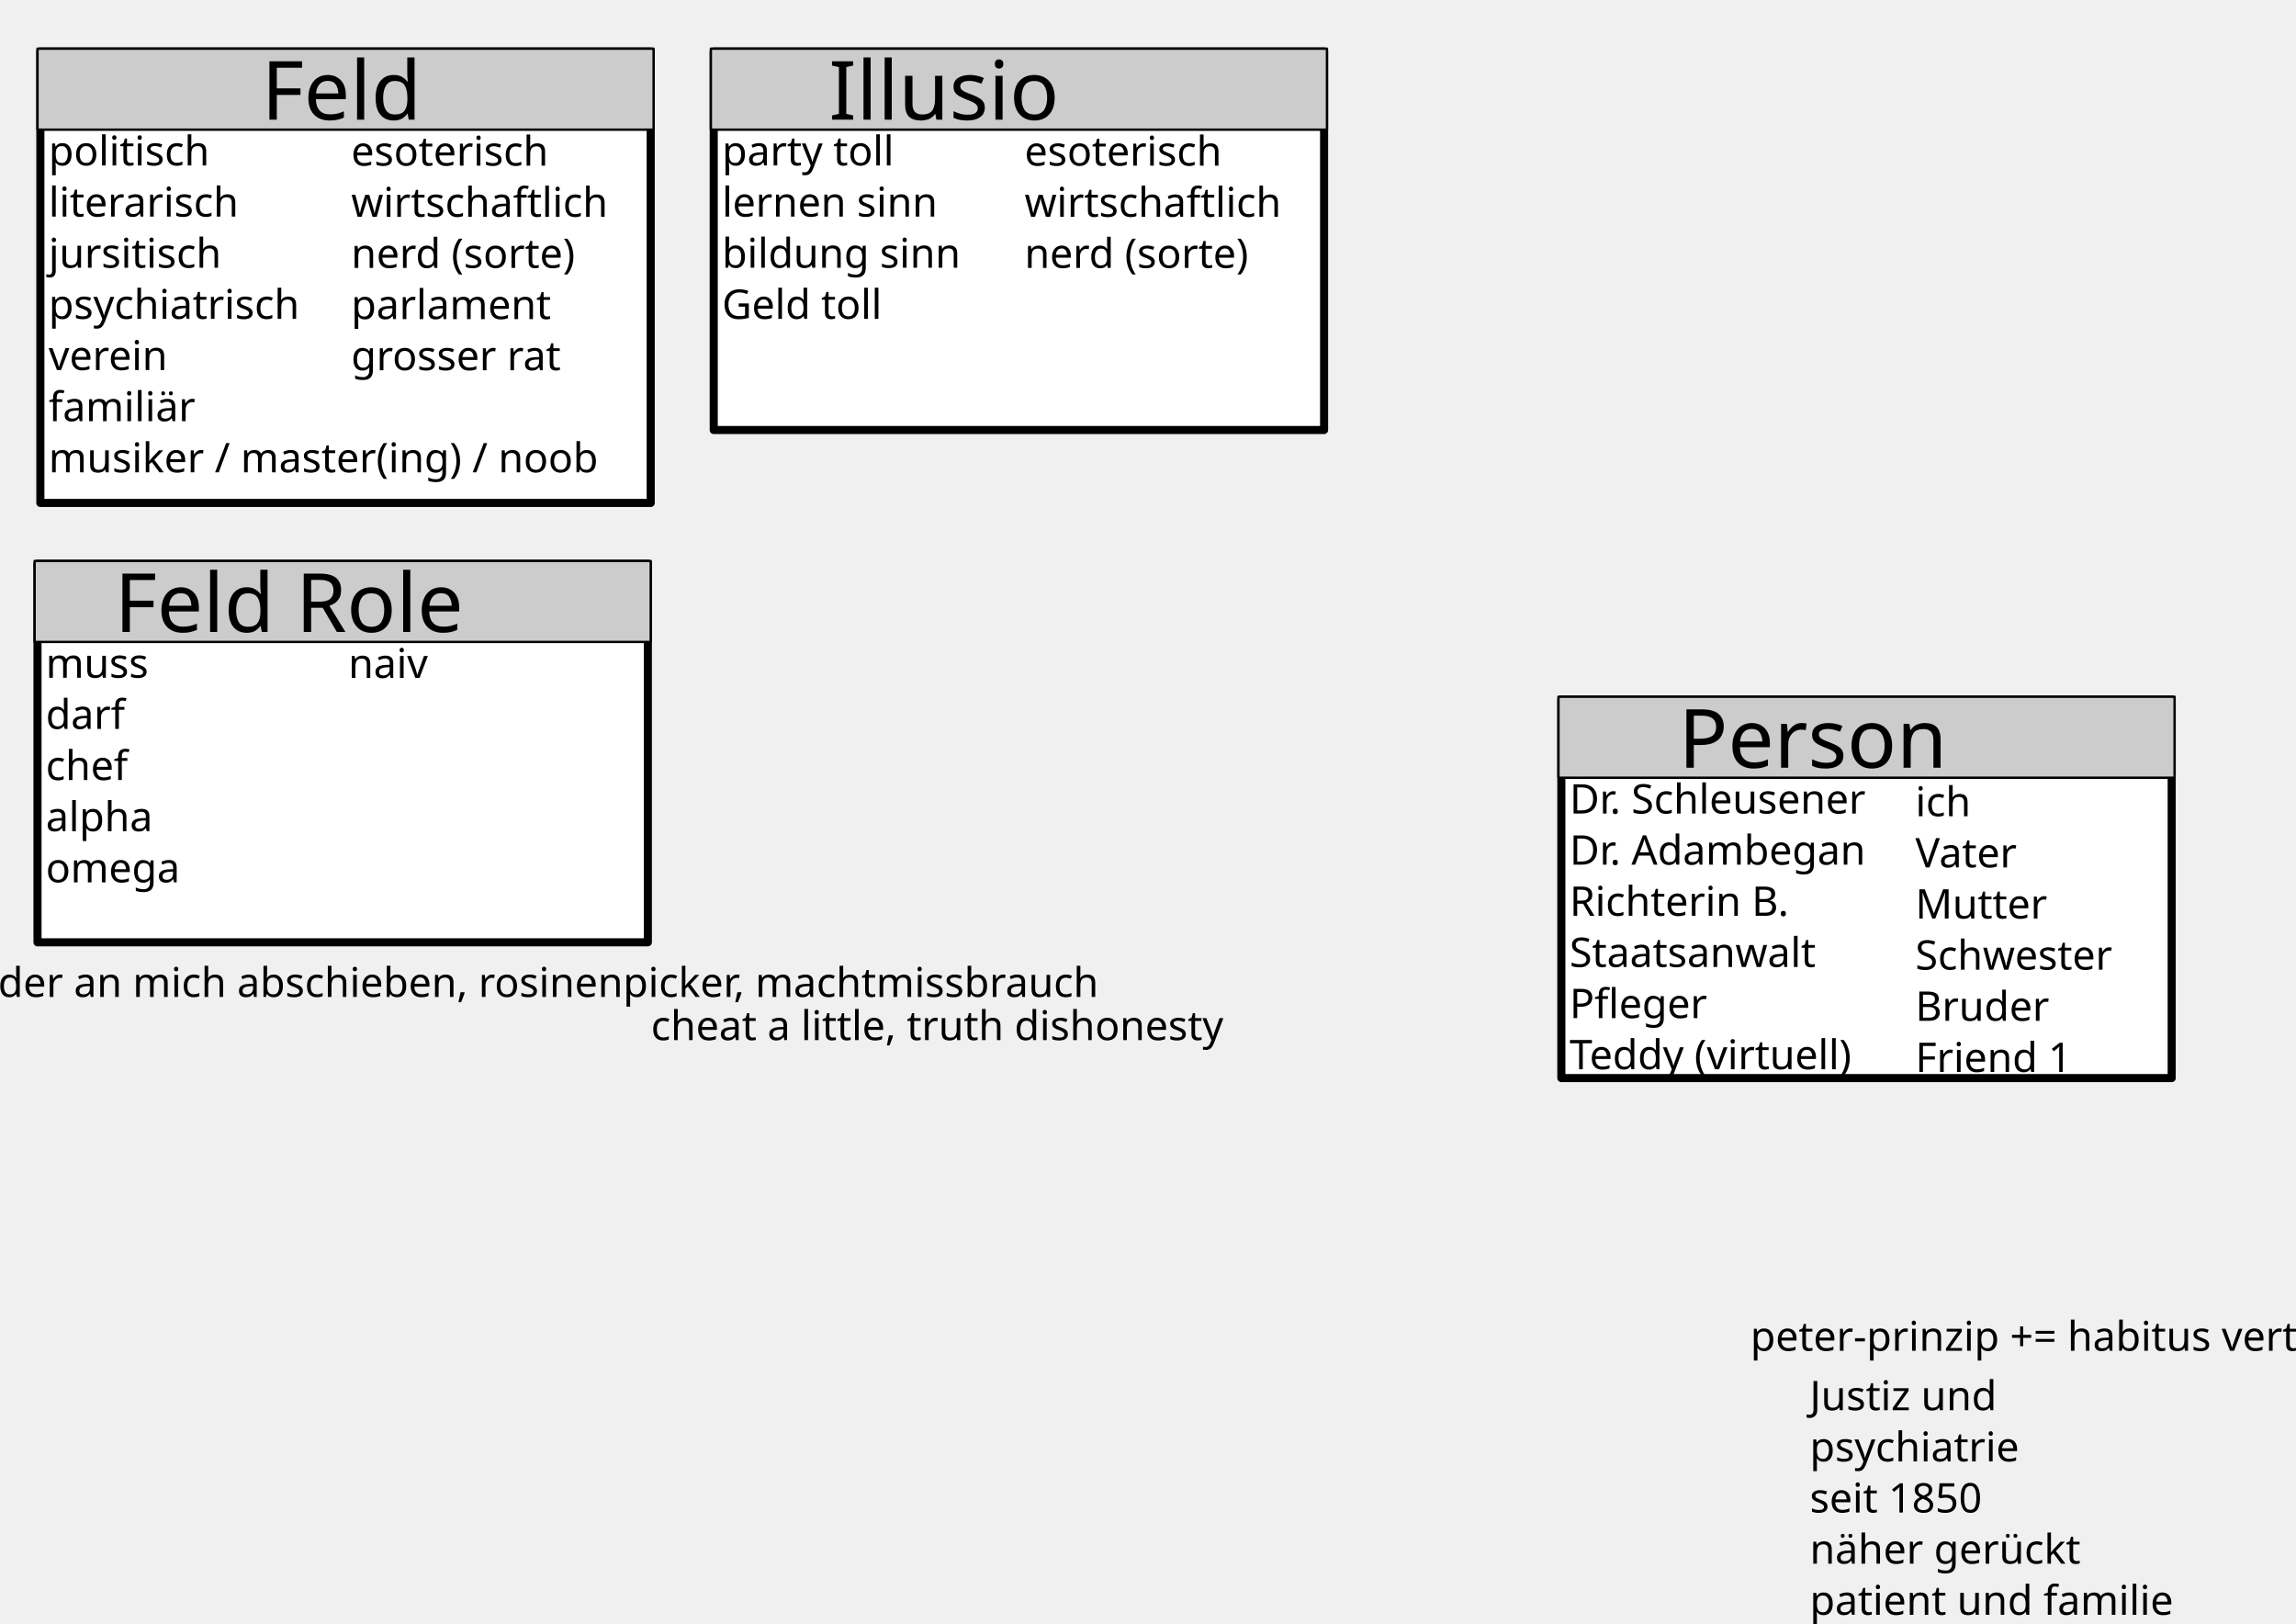
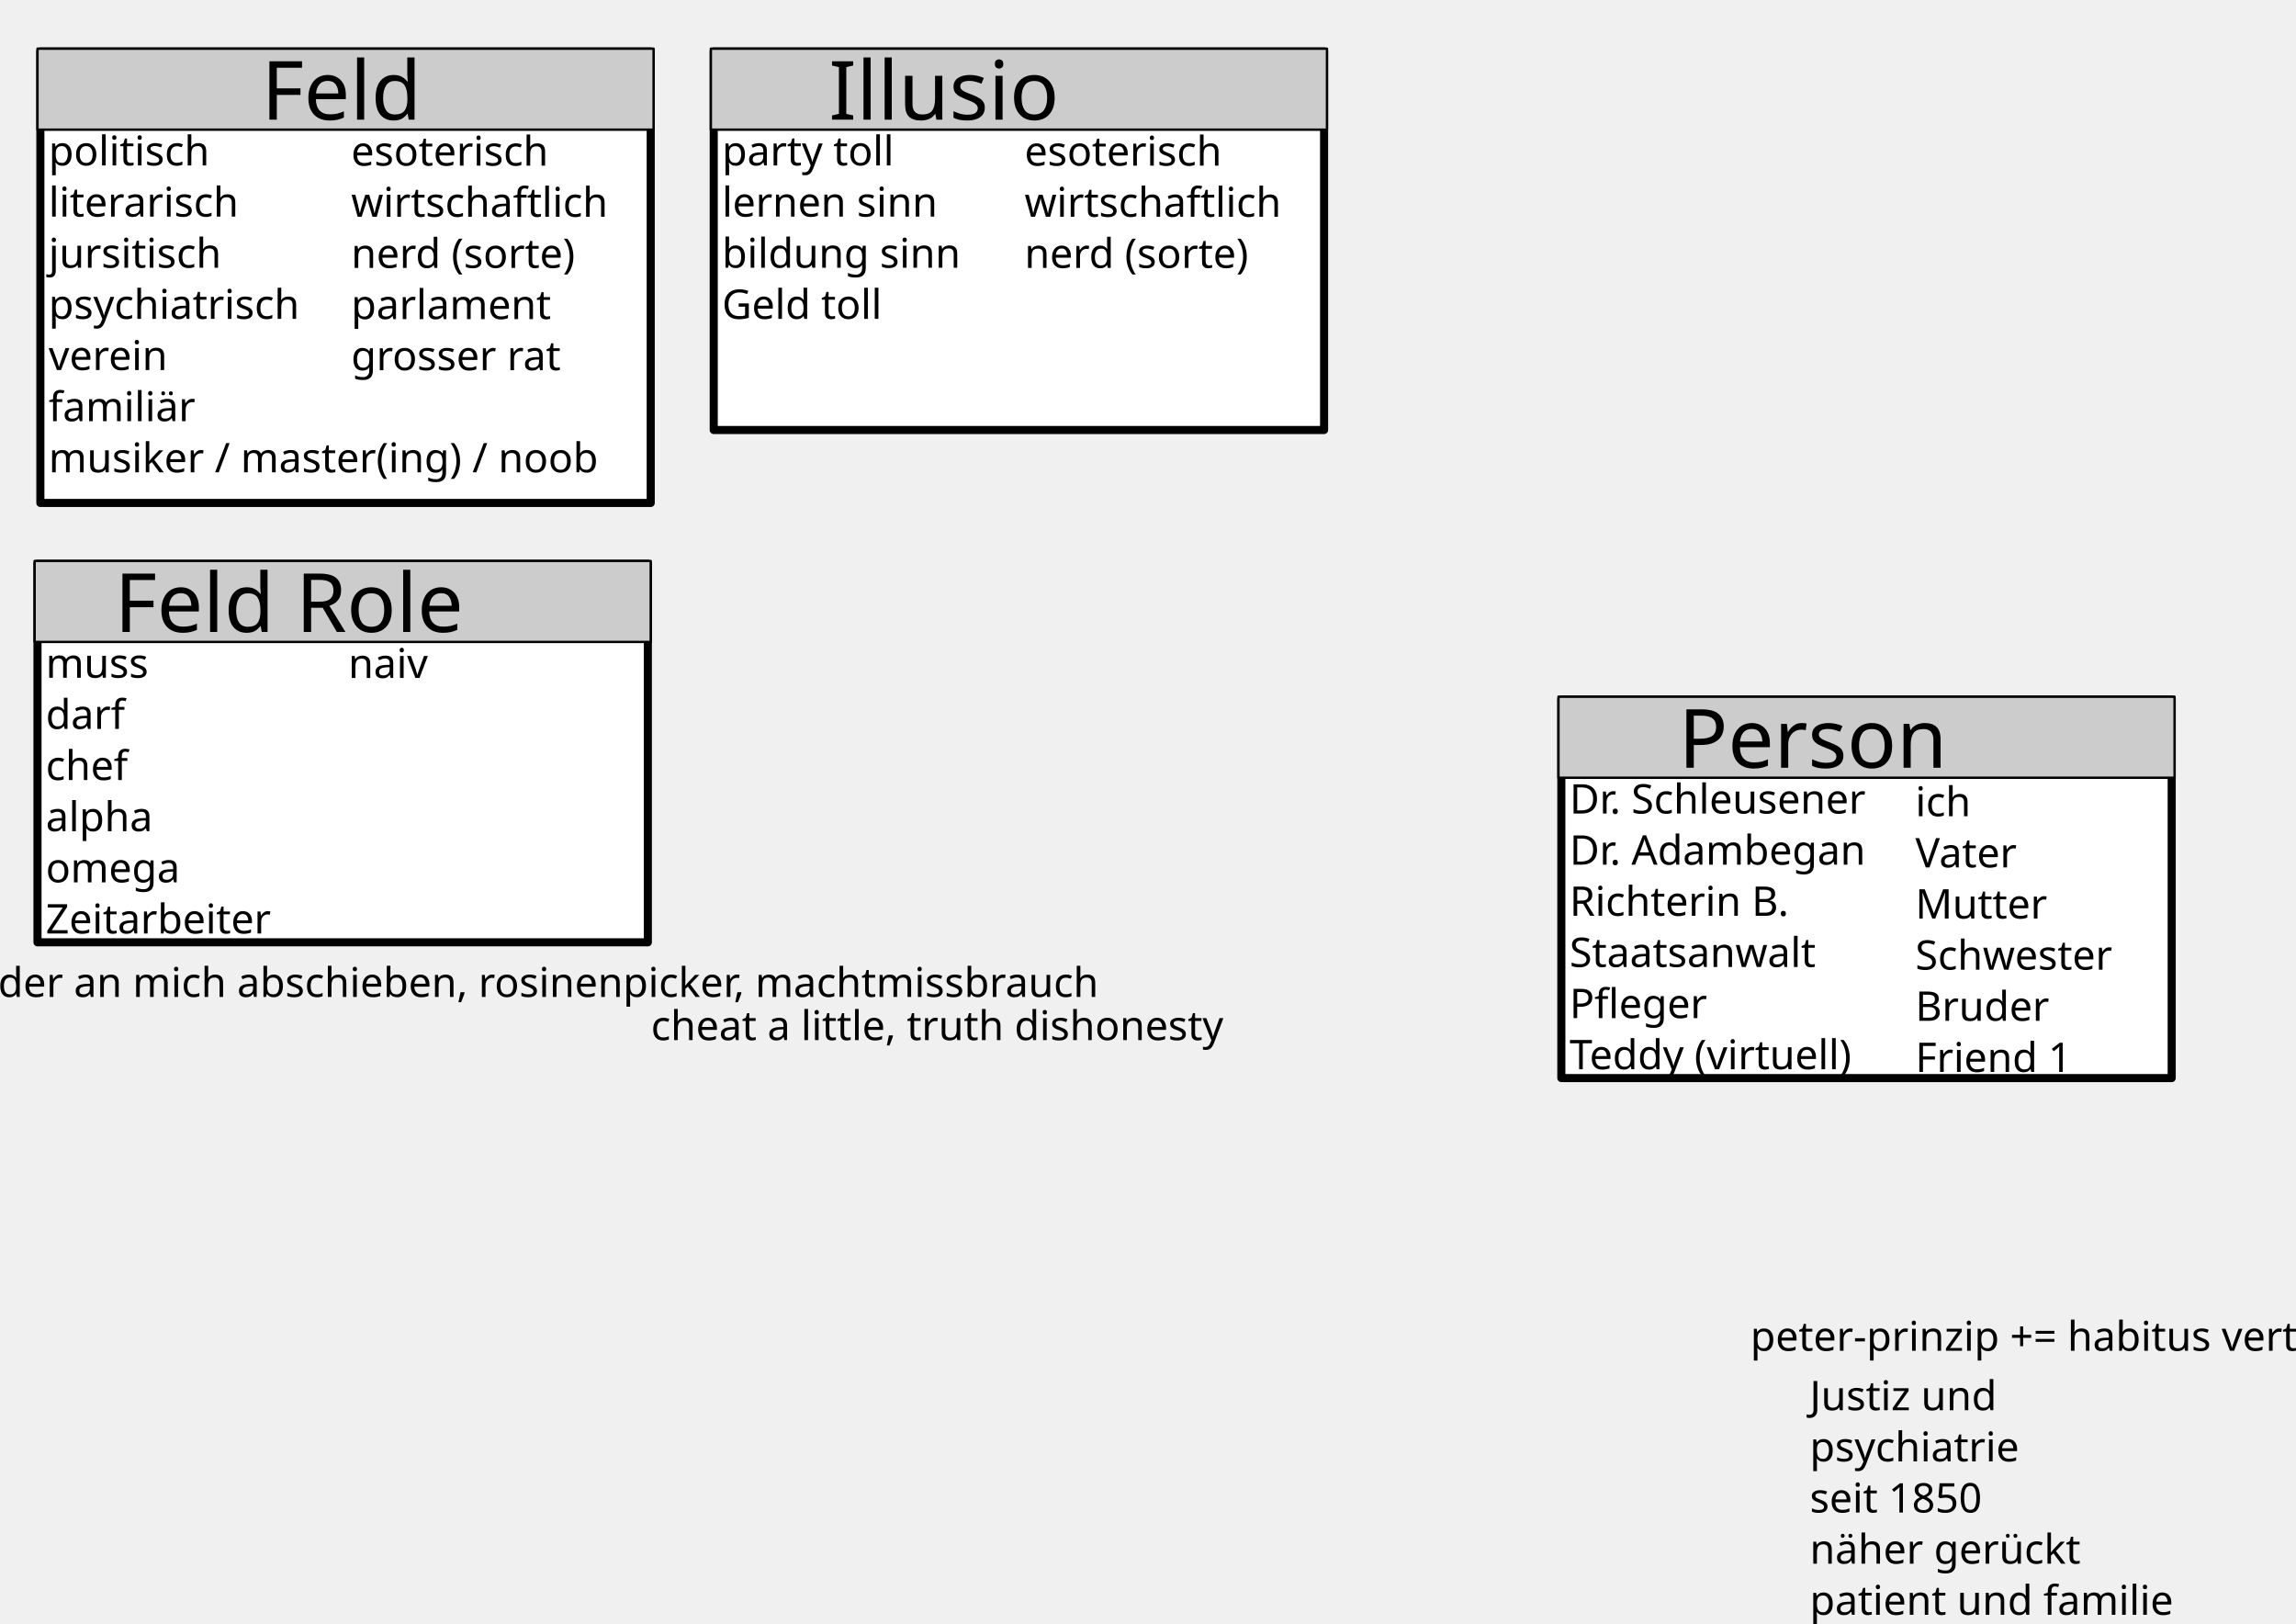
<svg xmlns="http://www.w3.org/2000/svg" width="297mm" height="210mm" viewBox="0 0 297 210" version="1.1" id="svg27799">
  <defs id="defs27796" />
  <g id="layer1">
    <g id="g30679" transform="translate(-17.82,-20.26588)">
      <rect style="fill:#ffffff;stroke:#000000;stroke-width:1.047;stroke-linejoin:round;stop-color:#000000" id="rect27882" width="78.953" height="58.387" x="23.041" y="26.929" />
      <rect style="fill:#cccccc;stroke:#000000;stroke-width:0.304;stroke-linejoin:round;stroke-miterlimit:4;stroke-dasharray:none;stop-color:#000000" id="rect27950" width="79.696" height="10.478" x="22.67" y="26.557" />
      <text xml:space="preserve" style="font-style:normal;font-weight:normal;font-size:10.583px;line-height:1.25;font-family:sans-serif;fill:#000000;fill-opacity:1;stroke:none;stroke-width:0.265" x="51.64" y="35.742" id="text29963">
        <tspan id="tspan29961" style="stroke-width:0.265" x="51.64" y="35.742">Feld</tspan>
      </text>
    </g>
    <text xml:space="preserve" style="font-size:5.292px;line-height:1.25;font-family:sans-serif;stroke-width:0.265" x="6.289" y="21.401" id="text34269">
      <tspan id="tspan34267" style="stroke-width:0.265" x="6.289" y="21.401">politisch</tspan>
      <tspan style="stroke-width:0.265" x="6.289" y="28.016" id="tspan34271">literarisch</tspan>
      <tspan style="stroke-width:0.265" x="6.289" y="34.631" id="tspan34273">jursitisch</tspan>
      <tspan style="stroke-width:0.265" x="6.289" y="41.245" id="tspan34275">psychiatrisch</tspan>
      <tspan style="stroke-width:0.265" x="6.289" y="47.86" id="tspan34277">verein</tspan>
      <tspan style="stroke-width:0.265" x="6.289" y="54.474" id="tspan34279">familiär</tspan>
      <tspan style="stroke-width:0.265" x="6.289" y="61.089" id="tspan116270">musiker / master(ing) / noob</tspan>
    </text>
    <text xml:space="preserve" style="font-size:5.292px;line-height:1.25;font-family:sans-serif;stroke-width:0.265" x="45.423" y="21.426" id="text34269-6">
      <tspan style="stroke-width:0.265" x="45.423" y="21.426" id="tspan34279-8">esoterisch</tspan>
      <tspan style="stroke-width:0.265" x="45.423" y="28.04" id="tspan35141">wirtschaftlich</tspan>
      <tspan style="stroke-width:0.265" x="45.423" y="34.655" id="tspan35143">nerd (sorte)</tspan>
      <tspan style="stroke-width:0.265" x="45.423" y="41.269" id="tspan133395">parlament</tspan>
      <tspan style="stroke-width:0.265" x="45.423" y="47.884" id="tspan133397">grosser rat</tspan>
      <tspan style="stroke-width:0.265" x="45.423" y="54.499" id="tspan35145" />
    </text>
    <g id="g30679-3" transform="translate(69.28414,-20.26588)">
      <rect style="fill:#ffffff;stroke:#000000;stroke-width:1.047;stroke-linejoin:round;stop-color:#000000" id="rect27882-02" width="78.953" height="48.953" x="23.041" y="26.929" />
      <rect style="fill:#cccccc;stroke:#000000;stroke-width:0.304;stroke-linejoin:round;stroke-miterlimit:4;stroke-dasharray:none;stop-color:#000000" id="rect27950-6" width="79.696" height="10.478" x="22.67" y="26.557" />
      <text xml:space="preserve" style="font-style:normal;font-weight:normal;font-size:10.583px;line-height:1.25;font-family:sans-serif;fill:#000000;fill-opacity:1;stroke:none;stroke-width:0.265" x="62.448" y="35.742" id="text29963-2">
        <tspan id="tspan29961-1" style="text-align:center;text-anchor:middle;stroke-width:0.265" x="62.448" y="35.742">Illusio</tspan>
      </text>
    </g>
    <text xml:space="preserve" style="font-size:5.292px;line-height:1.25;font-family:sans-serif;stroke-width:0.265" x="93.394" y="21.401" id="text34269-77">
      <tspan style="stroke-width:0.265" x="93.394" y="21.401" id="tspan34279-3">party toll</tspan>
      <tspan style="stroke-width:0.265" x="93.394" y="28.016" id="tspan39236">lernen sinn</tspan>
      <tspan style="stroke-width:0.265" x="93.394" y="34.631" id="tspan39238">bildung sinn</tspan>
      <tspan style="stroke-width:0.265" x="93.394" y="41.245" id="tspan39242">Geld toll</tspan>
      <tspan style="stroke-width:0.265" x="93.394" y="47.86" id="tspan39246" />
    </text>
    <text xml:space="preserve" style="font-size:5.292px;line-height:1.25;font-family:sans-serif;stroke-width:0.265" x="132.527" y="21.426" id="text34269-6-65">
      <tspan style="stroke-width:0.265" x="132.527" y="21.426" id="tspan34279-8-0">esoterisch</tspan>
      <tspan style="stroke-width:0.265" x="132.527" y="28.04" id="tspan35141-65">wirtschaftlich</tspan>
      <tspan style="stroke-width:0.265" x="132.527" y="34.655" id="tspan35143-1">nerd (sorte)</tspan>
      <tspan style="stroke-width:0.265" x="132.527" y="41.269" id="tspan35145-51" />
    </text>
    <rect style="fill:#ffffff;stroke:#000000;stroke-width:1.047;stroke-linejoin:round;stop-color:#000000" id="rect27882-02-0" width="78.953" height="48.953" x="201.967" y="90.48" />
    <rect style="fill:#cccccc;stroke:#000000;stroke-width:0.304;stroke-linejoin:round;stroke-miterlimit:4;stroke-dasharray:none;stop-color:#000000" id="rect27950-6-0" width="79.696" height="10.478" x="201.596" y="90.109" />
    <text xml:space="preserve" style="font-style:normal;font-weight:normal;font-size:10.583px;line-height:1.25;font-family:sans-serif;fill:#000000;fill-opacity:1;stroke:none;stroke-width:0.265" x="241.374" y="99.293" id="text29963-2-2">
      <tspan id="tspan29961-1-0" style="text-align:center;text-anchor:middle;stroke-width:0.265" x="241.374" y="99.293">Person</tspan>
    </text>
    <text xml:space="preserve" style="font-size:5.292px;line-height:1.25;font-family:sans-serif;stroke-width:0.265" x="203.035" y="105.219" id="text34269-77-1">
      <tspan style="stroke-width:0.265" x="203.035" y="105.219" id="tspan34279-3-7">Dr. Schleusener</tspan>
      <tspan style="stroke-width:0.265" x="203.035" y="111.833" id="tspan56342">Dr. Adambegan</tspan>
      <tspan style="stroke-width:0.265" x="203.035" y="118.448" id="tspan56348">Richterin B.</tspan>
      <tspan style="stroke-width:0.265" x="203.035" y="125.062" id="tspan61093">Staatsanwalt</tspan>
      <tspan style="stroke-width:0.265" x="203.035" y="131.677" id="tspan86453">Pfleger</tspan>
      <tspan style="stroke-width:0.265" x="203.035" y="138.291" id="tspan101364">Teddy (virtuell)</tspan>
    </text>
    <text xml:space="preserve" style="font-size:5.292px;line-height:1.25;font-family:sans-serif;stroke-width:0.265" x="85.632" y="169.884" id="text34269-6-65-8">
      <tspan style="stroke-width:0.265" x="85.632" y="169.884" id="tspan35145-51-8" />
    </text>
    <rect style="fill:#ffffff;stroke:#000000;stroke-width:1.047;stroke-linejoin:round;stop-color:#000000" id="rect27882-02-5" width="78.953" height="48.953" x="4.85" y="72.921" />
    <rect style="fill:#cccccc;stroke:#000000;stroke-width:0.304;stroke-linejoin:round;stroke-miterlimit:4;stroke-dasharray:none;stop-color:#000000" id="rect27950-6-2" width="79.696" height="10.478" x="4.478" y="72.549" />
    <text xml:space="preserve" style="font-style:normal;font-weight:normal;font-size:10.583px;line-height:1.25;font-family:sans-serif;fill:#000000;fill-opacity:1;stroke:none;stroke-width:0.265" x="44.256" y="81.734" id="text29963-2-7">
      <tspan id="tspan29961-1-02" style="text-align:center;text-anchor:middle;stroke-width:0.265" x="44.256" y="81.734">Feld Role</tspan>
    </text>
    <text xml:space="preserve" style="font-size:5.292px;line-height:1.25;font-family:sans-serif;stroke-width:0.265" x="5.918" y="87.659" id="text34269-77-9">
      <tspan style="stroke-width:0.265" x="5.918" y="87.659" id="tspan34279-3-3">muss</tspan>
      <tspan style="stroke-width:0.265" x="5.918" y="94.274" id="tspan72569">darf</tspan>
      <tspan style="stroke-width:0.265" x="5.918" y="100.888" id="tspan72571">chef</tspan>
      <tspan style="stroke-width:0.265" x="5.918" y="107.503" id="tspan72573">alpha</tspan>
      <tspan style="stroke-width:0.265" x="5.918" y="114.117" id="tspan72575">omega</tspan>
+       <tspan style="stroke-width:0.265" x="5.918" y="120.732" id="tspan150802">Zeitarbeiter</tspan>
    </text>
    <text xml:space="preserve" style="font-size:5.292px;line-height:1.25;font-family:sans-serif;stroke-width:0.265" x="45.051" y="87.683" id="text34269-6-65-2">
      <tspan style="stroke-width:0.265" x="45.051" y="87.683" id="tspan35145-51-5">naiv</tspan>
      <tspan style="stroke-width:0.265" x="45.051" y="94.298" id="tspan73306" />
    </text>
    <text xml:space="preserve" style="font-size:5.292px;line-height:1.25;font-family:sans-serif;stroke-width:0.265" x="247.76" y="105.568" id="text59902">
      <tspan style="stroke-width:0.265" x="247.76" y="105.568" id="tspan59900">ich</tspan>
      <tspan style="stroke-width:0.265" x="247.76" y="112.183" id="tspan60228">Vater</tspan>
      <tspan style="stroke-width:0.265" x="247.76" y="118.797" id="tspan60230">Mutter</tspan>
      <tspan style="stroke-width:0.265" x="247.76" y="125.412" id="tspan60232">Schwester</tspan>
      <tspan style="stroke-width:0.265" x="247.76" y="132.026" id="tspan60234">Bruder</tspan>
      <tspan style="stroke-width:0.265" x="247.76" y="138.641" id="tspan96369">Friend 1</tspan>
    </text>
    <text xml:space="preserve" style="font-size:5.292px;line-height:1.25;font-family:sans-serif;stroke-width:0.265" x="234.106" y="182.393" id="text61804">
      <tspan id="tspan61802" style="stroke-width:0.265" x="234.106" y="182.393">Justiz und </tspan>
      <tspan style="stroke-width:0.265" x="234.106" y="189.008" id="tspan61806">psychiatrie</tspan>
      <tspan style="stroke-width:0.265" x="234.106" y="195.622" id="tspan61808">seit 1850</tspan>
      <tspan style="stroke-width:0.265" x="234.106" y="202.237" id="tspan61810">näher gerückt</tspan>
      <tspan style="stroke-width:0.265" x="234.106" y="208.851" id="tspan61812">patient und familie</tspan>
      <tspan style="stroke-width:0.265" x="234.106" y="215.466" id="tspan61814">sind immer aussenseiter</tspan>
    </text>
    <text xml:space="preserve" style="font-size:5.292px;line-height:1.25;font-family:sans-serif;stroke-width:0.265" x="158.284" y="221.178" id="text62304">
      <tspan id="tspan62302" style="stroke-width:0.265" x="158.284" y="221.178">überzahl, mehr macht, machtmittel tendiert zu machtmissbrauch</tspan>
      <tspan style="stroke-width:0.265" x="158.284" y="227.792" id="tspan113237">oder auch nur kleinen regelübertretungen mit grossen auswirkungen</tspan>
    </text>
    <text xml:space="preserve" style="font-size:5.292px;line-height:1.25;font-family:sans-serif;stroke-width:0.265" x="304.338" y="104.824" id="text91293">
      <tspan id="tspan91291" style="stroke-width:0.265" x="304.338" y="104.824">Kipppunkte</tspan>
    </text>
    <text xml:space="preserve" style="font-size:5.292px;line-height:1.25;font-family:sans-serif;stroke-width:0.265" x="226.419" y="174.706" id="text95385">
      <tspan id="tspan95383" style="stroke-width:0.265" x="226.419" y="174.706">peter-prinzip += habitus vertuschen</tspan>
    </text>
    <text xml:space="preserve" style="font-size:5.292px;line-height:1.25;font-family:sans-serif;stroke-width:0.265" x="-100.631" y="128.933" id="text104337">
      <tspan id="tspan104335" style="stroke-width:0.265" x="-100.631" y="128.933">Felder der MAcht, Nico Wild, Sommerhalder an mich abschieben, rosinenpicker, machtmissbrauch</tspan>
    </text>
    <text xml:space="preserve" style="font-size:5.292px;line-height:1.25;font-family:sans-serif;stroke-width:0.265" x="84.208" y="134.524" id="text105501">
      <tspan id="tspan105499" style="stroke-width:0.265" x="84.208" y="134.524">cheat a little, truth dishonesty</tspan>
    </text>
    <text xml:space="preserve" style="font-size:5.292px;line-height:1.25;font-family:sans-serif;stroke-width:0.265" x="305.735" y="130.68" id="text121001">
      <tspan id="tspan120999" style="stroke-width:0.265" x="305.735" y="130.68">Reichweite</tspan>
      <tspan style="stroke-width:0.265" x="305.735" y="137.295" id="tspan121003">Feld der Macht</tspan>
    </text>
    <text xml:space="preserve" style="font-size:5.292px;line-height:1.25;font-family:sans-serif;stroke-width:0.265" x="144.656" y="233.756" id="text138759">
      <tspan id="tspan138757" style="stroke-width:0.265" x="144.656" y="233.756">so müssten diese menschen zwingen kaltschnäuzigkeit (euphemismus für kaltblütigkeit) entwiickeln</tspan>
    </text>
    <text xml:space="preserve" style="font-size:5.292px;line-height:1.25;font-family:sans-serif;stroke-width:0.265" x="162.476" y="240.395" id="text140133">
      <tspan id="tspan140131" style="stroke-width:0.265" x="162.476" y="240.395">ein platz im parlament ist somit auch vernetzung, und kritische masse kaltschneuzigkeit</tspan>
      <tspan style="stroke-width:0.265" x="162.476" y="247.01" id="tspan140985">+ funktion machterhalt trotz fehlbarkeiten, sonst wäre ja putin schon lange abgesetzt</tspan>
    </text>
  </g>
</svg>
